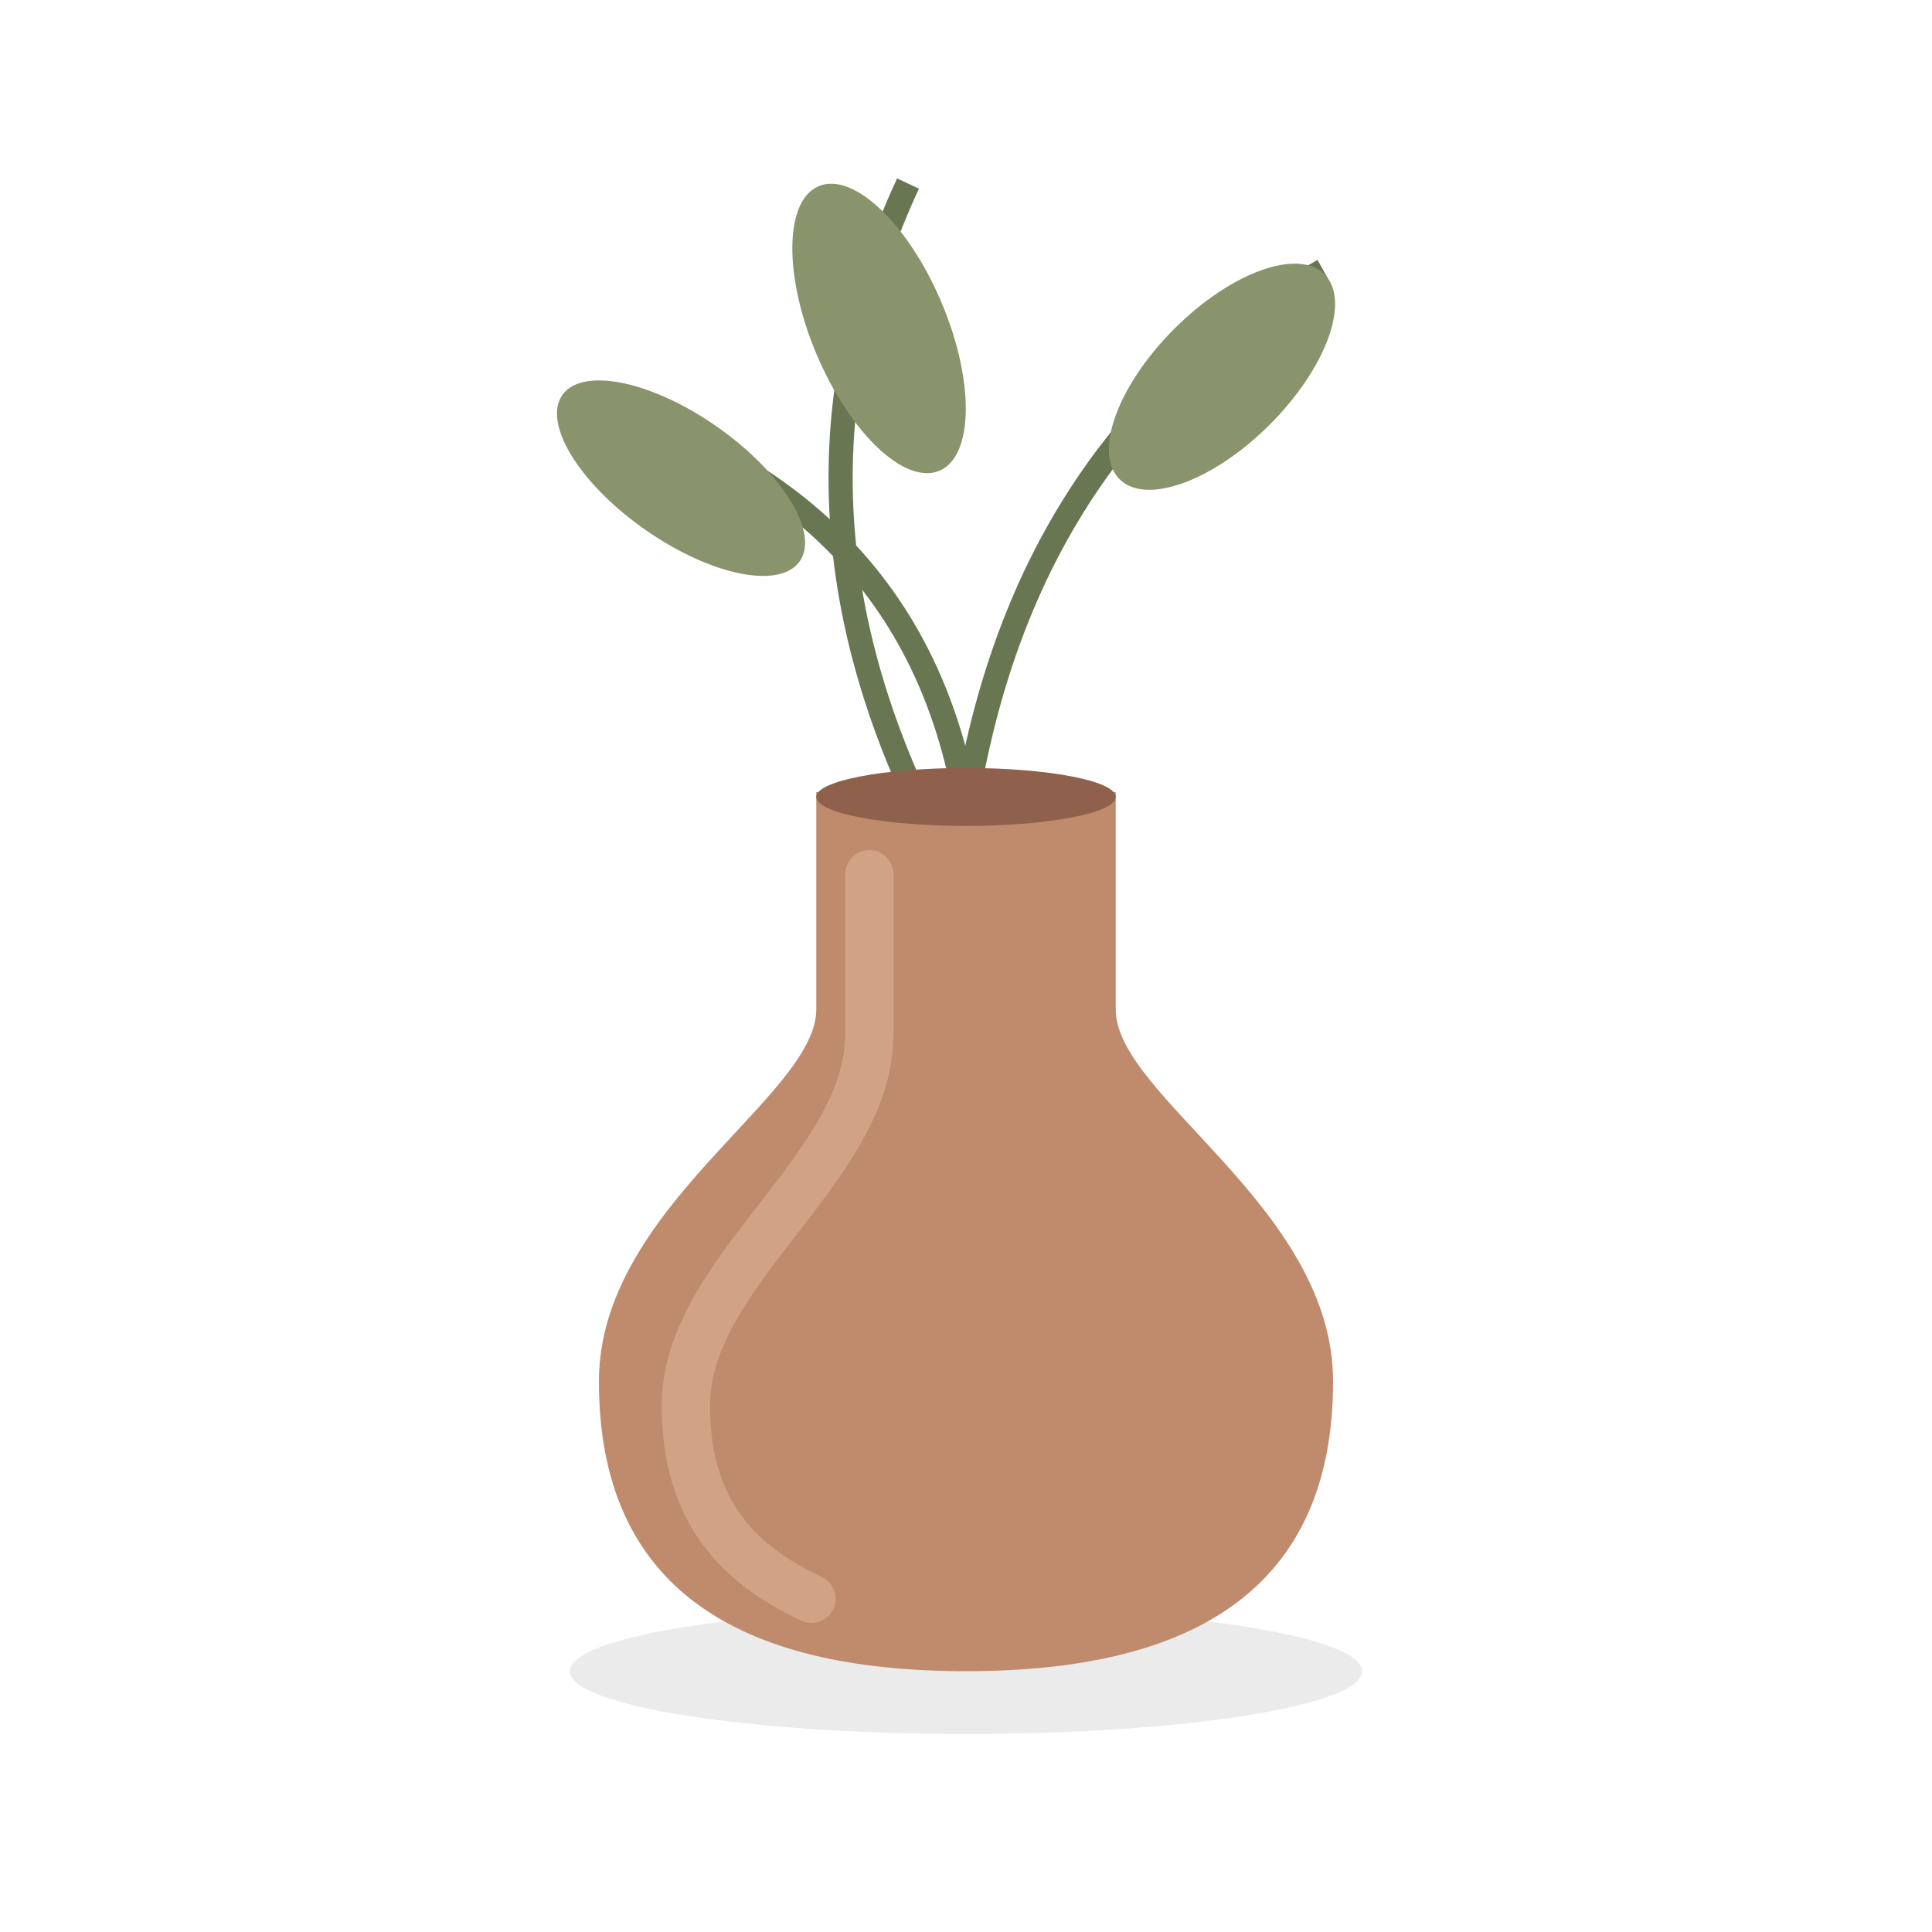
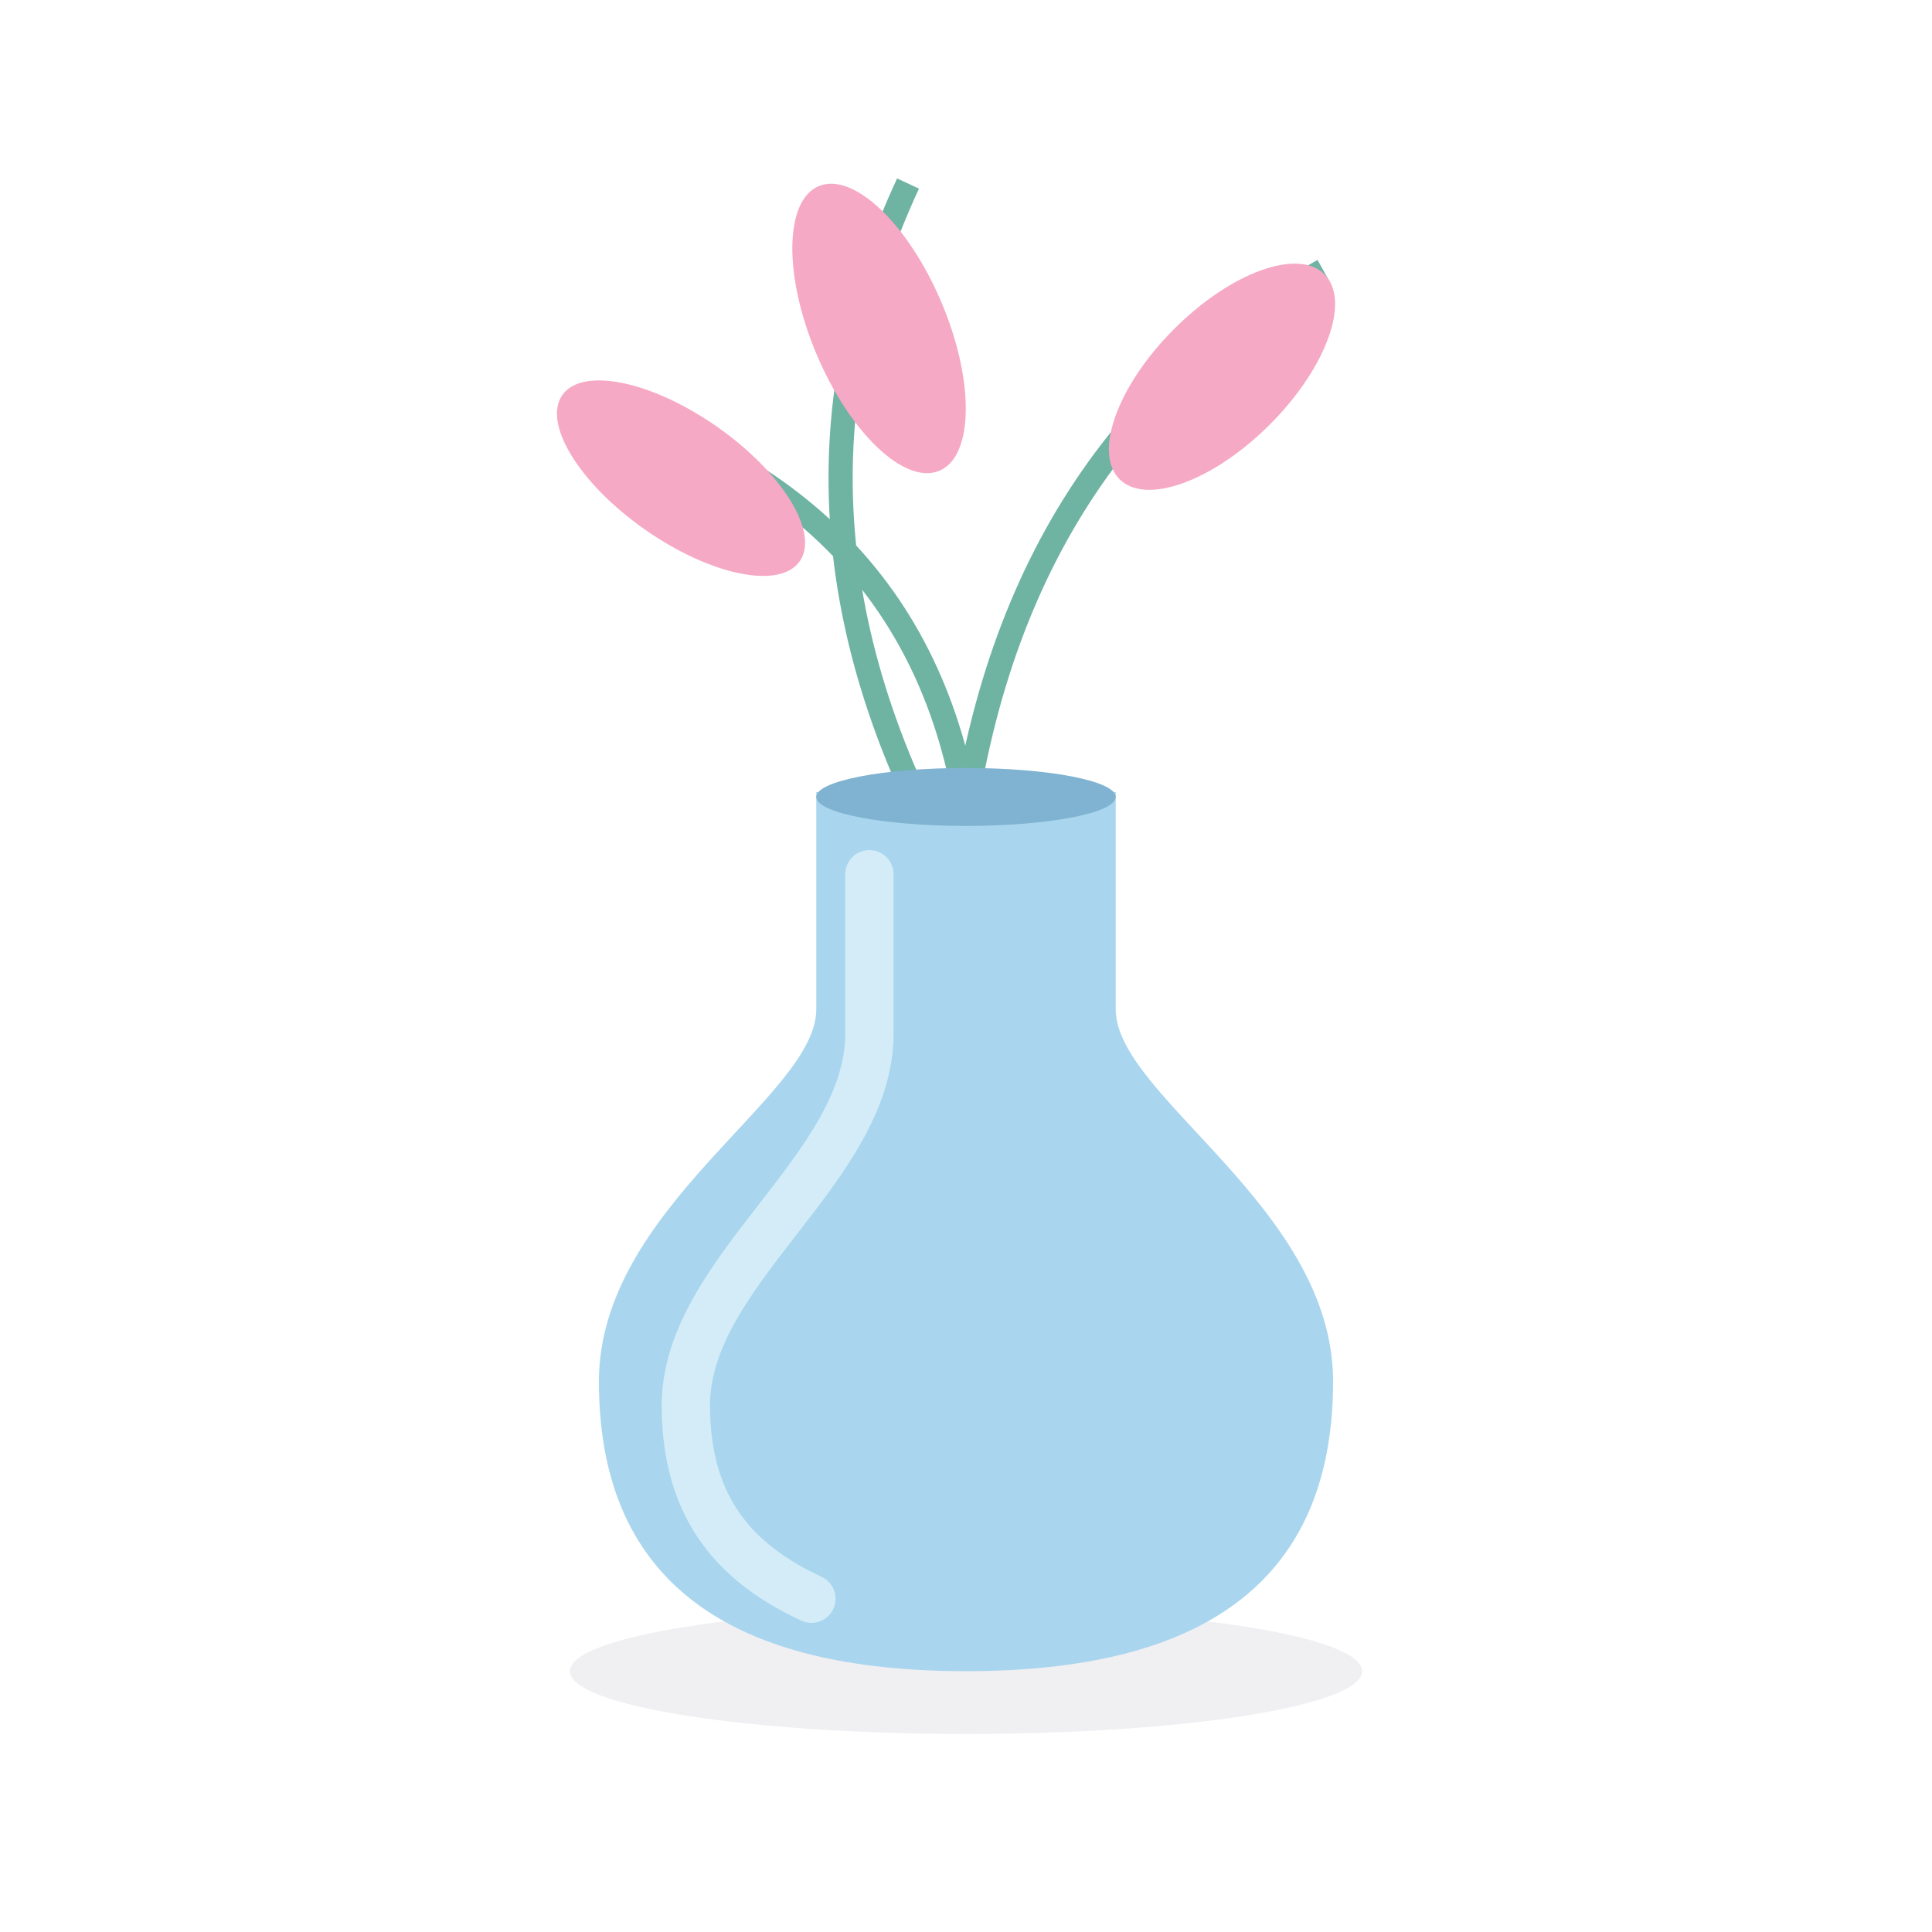
<svg xmlns="http://www.w3.org/2000/svg" viewBox="0 0 400 400">
-   <ellipse cx="200" cy="346" rx="82" ry="13" fill="#000" opacity=".08" />
-   <g fill="none" stroke="#687651" stroke-width="5">
+   <ellipse cx="200" cy="346" rx="82" ry="13" fill="#3a3956" opacity=".08" />
+   <g fill="none" stroke="#6fb3a3" stroke-width="5">
    <path d="M200 185q-45-76-12-147m10 145q8-89 76-127m-72 130q-3-77-75-101" />
  </g>
-   <g fill="#89946c">
+   <g fill="#f6a9c4">
    <ellipse cx="182" cy="68" rx="14" ry="32" transform="rotate(-23 182 68)" />
    <ellipse cx="253" cy="78" rx="14" ry="30" transform="rotate(45 253 78)" />
    <ellipse cx="141" cy="99" rx="13" ry="30" transform="rotate(-55 141 99)" />
  </g>
-   <path d="M169 164h62v45c0 18 45 41 45 77 0 43-29 60-76 60s-76-17-76-60c0-36 45-59 45-77Z" fill="#bf8b6c" />
-   <path d="M180 181v33c0 28-38 49-38 77 0 22 11 33 26 40" fill="none" stroke="#d2a285" stroke-width="10" stroke-linecap="round" />
-   <ellipse cx="200" cy="165" rx="31" ry="6" fill="#8f614c" />
+   <path d="M169 164h62v45c0 18 45 41 45 77 0 43-29 60-76 60s-76-17-76-60c0-36 45-59 45-77Z" fill="#a9d6ee" />
+   <path d="M180 181v33c0 28-38 49-38 77 0 22 11 33 26 40" fill="none" stroke="#d3ecf8" stroke-width="10" stroke-linecap="round" />
+   <ellipse cx="200" cy="165" rx="31" ry="6" fill="#7fb3d1" />
</svg>
